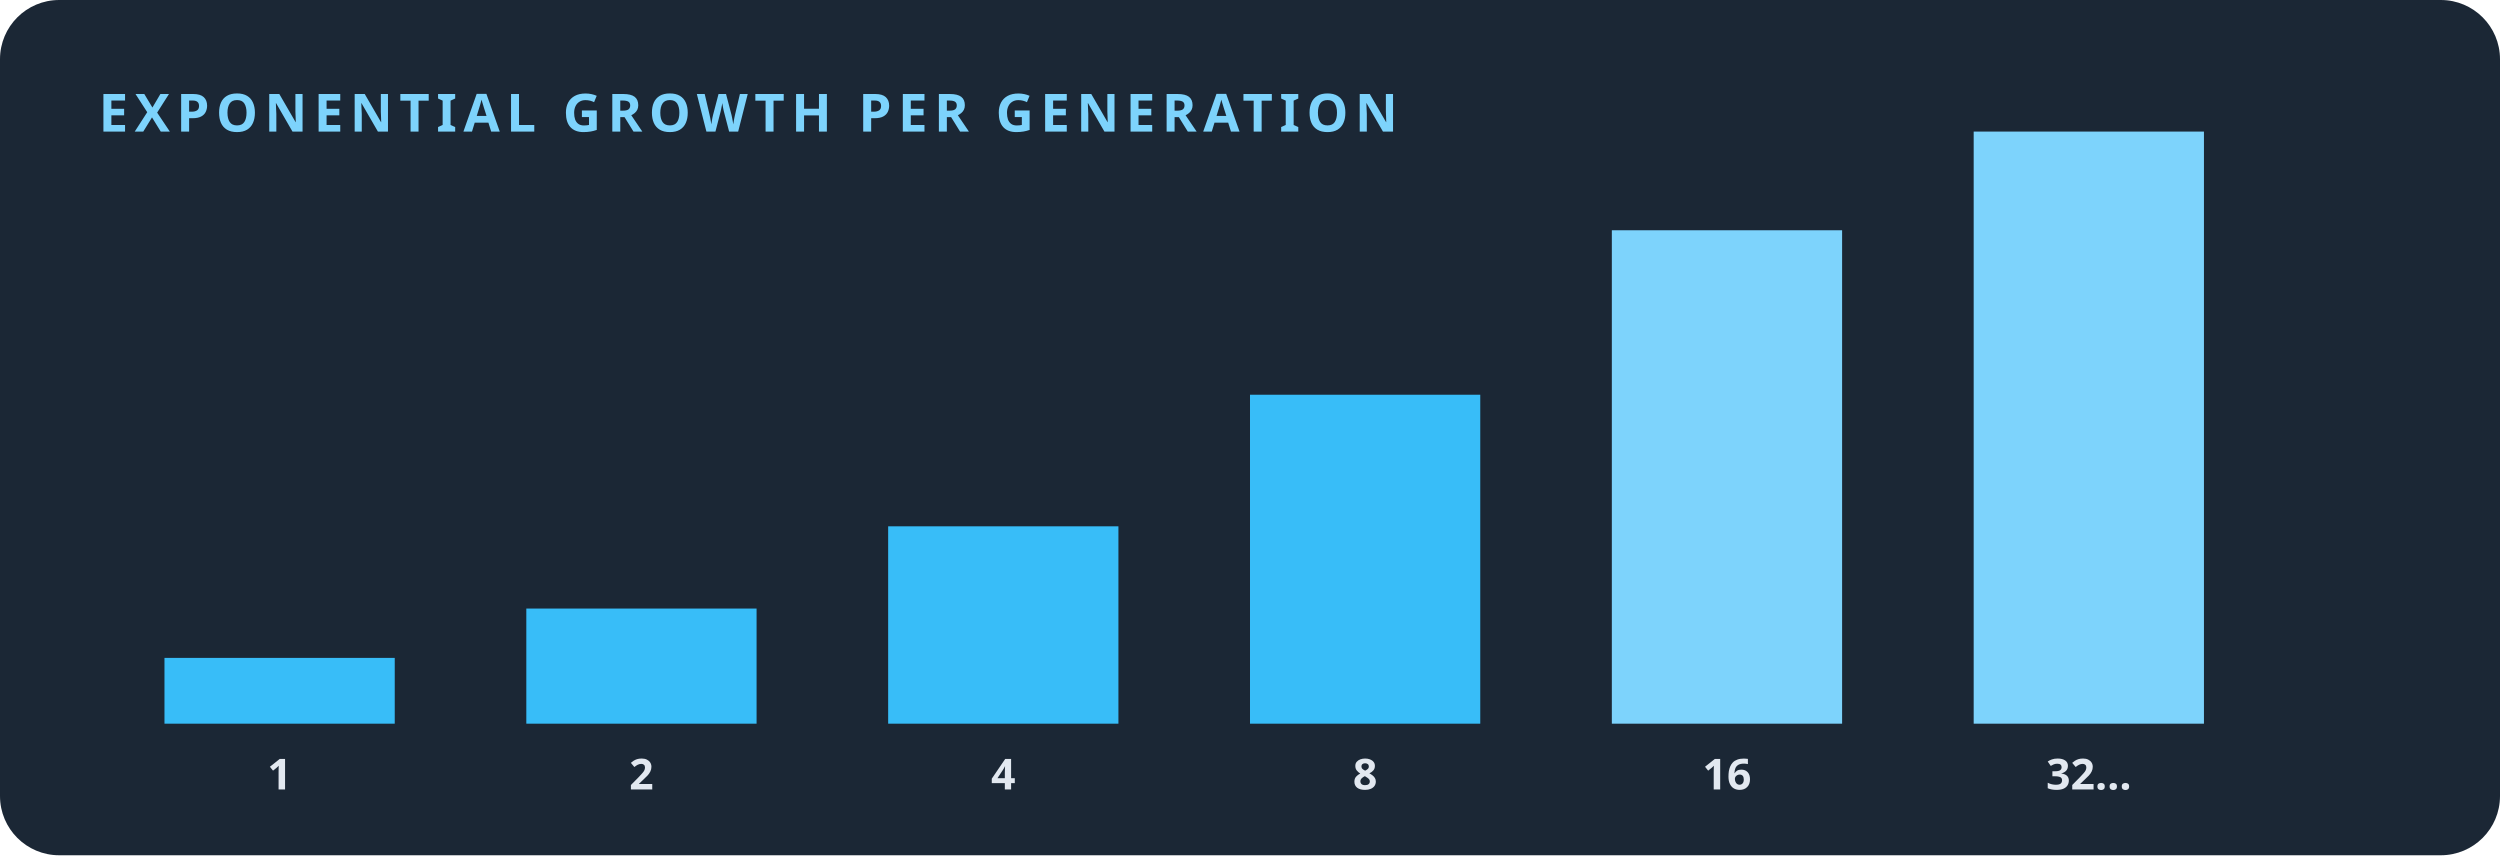
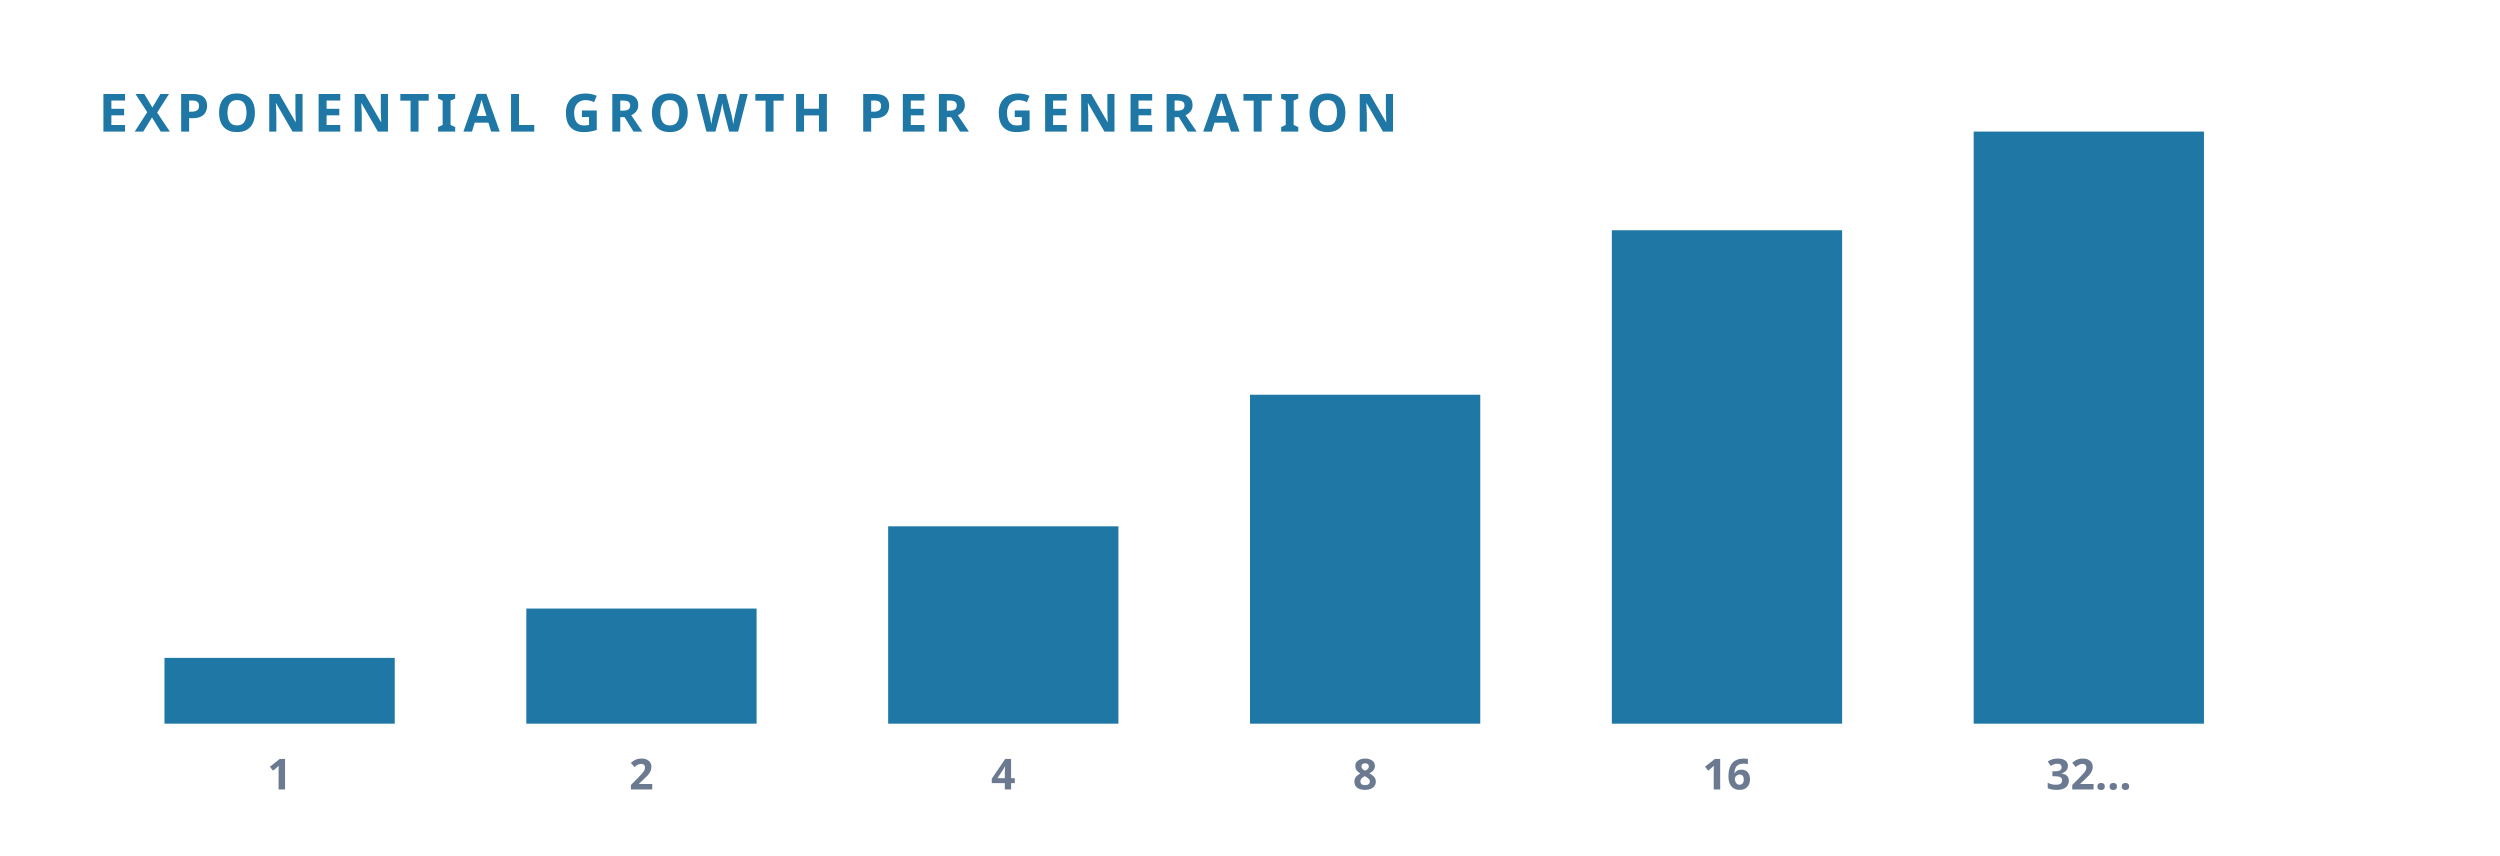
- <svg xmlns="http://www.w3.org/2000/svg" width="760" height="260" viewBox="0 0 760 260" role="img" aria-labelledby="d-what-is-a-fork-bomb-diagram1">
-   <rect width="760" height="260" rx="18" fill="#1b2735" />
-   <text x="30" y="40" fill="#7dd3fc" font-family="'Segoe UI',sans-serif" font-size="16" font-weight="800" letter-spacing="2">EXPONENTIAL GROWTH PER GENERATION</text>
-   <g font-family="'Segoe UI',sans-serif" font-size="13" font-weight="700" text-anchor="middle" fill="#e2e8f0">
-     <rect x="50" y="200" width="70" height="20" fill="#38bdf8" />
+ <svg xmlns="http://www.w3.org/2000/svg" width="760" height="260" viewBox="0 0 760 260" role="img" aria-labelledby="d-what-is-a-fork-bomb-diagram1" font-family="system-ui, sans-serif">
+   <text x="30" y="40" fill="#1e77a4" font-size="16" font-weight="800" letter-spacing="2">EXPONENTIAL GROWTH PER GENERATION</text>
+   <g font-size="13" font-weight="700" text-anchor="middle" fill="#6b7a90">
+     <rect x="50" y="200" width="70" height="20" fill="#1e77a4" />
    <text x="85" y="240">1</text>
-     <rect x="160" y="185" width="70" height="35" fill="#38bdf8" />
+     <rect x="160" y="185" width="70" height="35" fill="#1e77a4" />
    <text x="195" y="240">2</text>
-     <rect x="270" y="160" width="70" height="60" fill="#38bdf8" />
+     <rect x="270" y="160" width="70" height="60" fill="#1e77a4" />
    <text x="305" y="240">4</text>
-     <rect x="380" y="120" width="70" height="100" fill="#38bdf8" />
+     <rect x="380" y="120" width="70" height="100" fill="#1e77a4" />
    <text x="415" y="240">8</text>
-     <rect x="490" y="70" width="70" height="150" fill="#7dd3fc" />
+     <rect x="490" y="70" width="70" height="150" fill="#1e77a4" />
    <text x="525" y="240">16</text>
-     <rect x="600" y="40" width="70" height="180" fill="#7dd3fc" />
+     <rect x="600" y="40" width="70" height="180" fill="#1e77a4" />
    <text x="635" y="240">32…</text>
  </g>
</svg>
